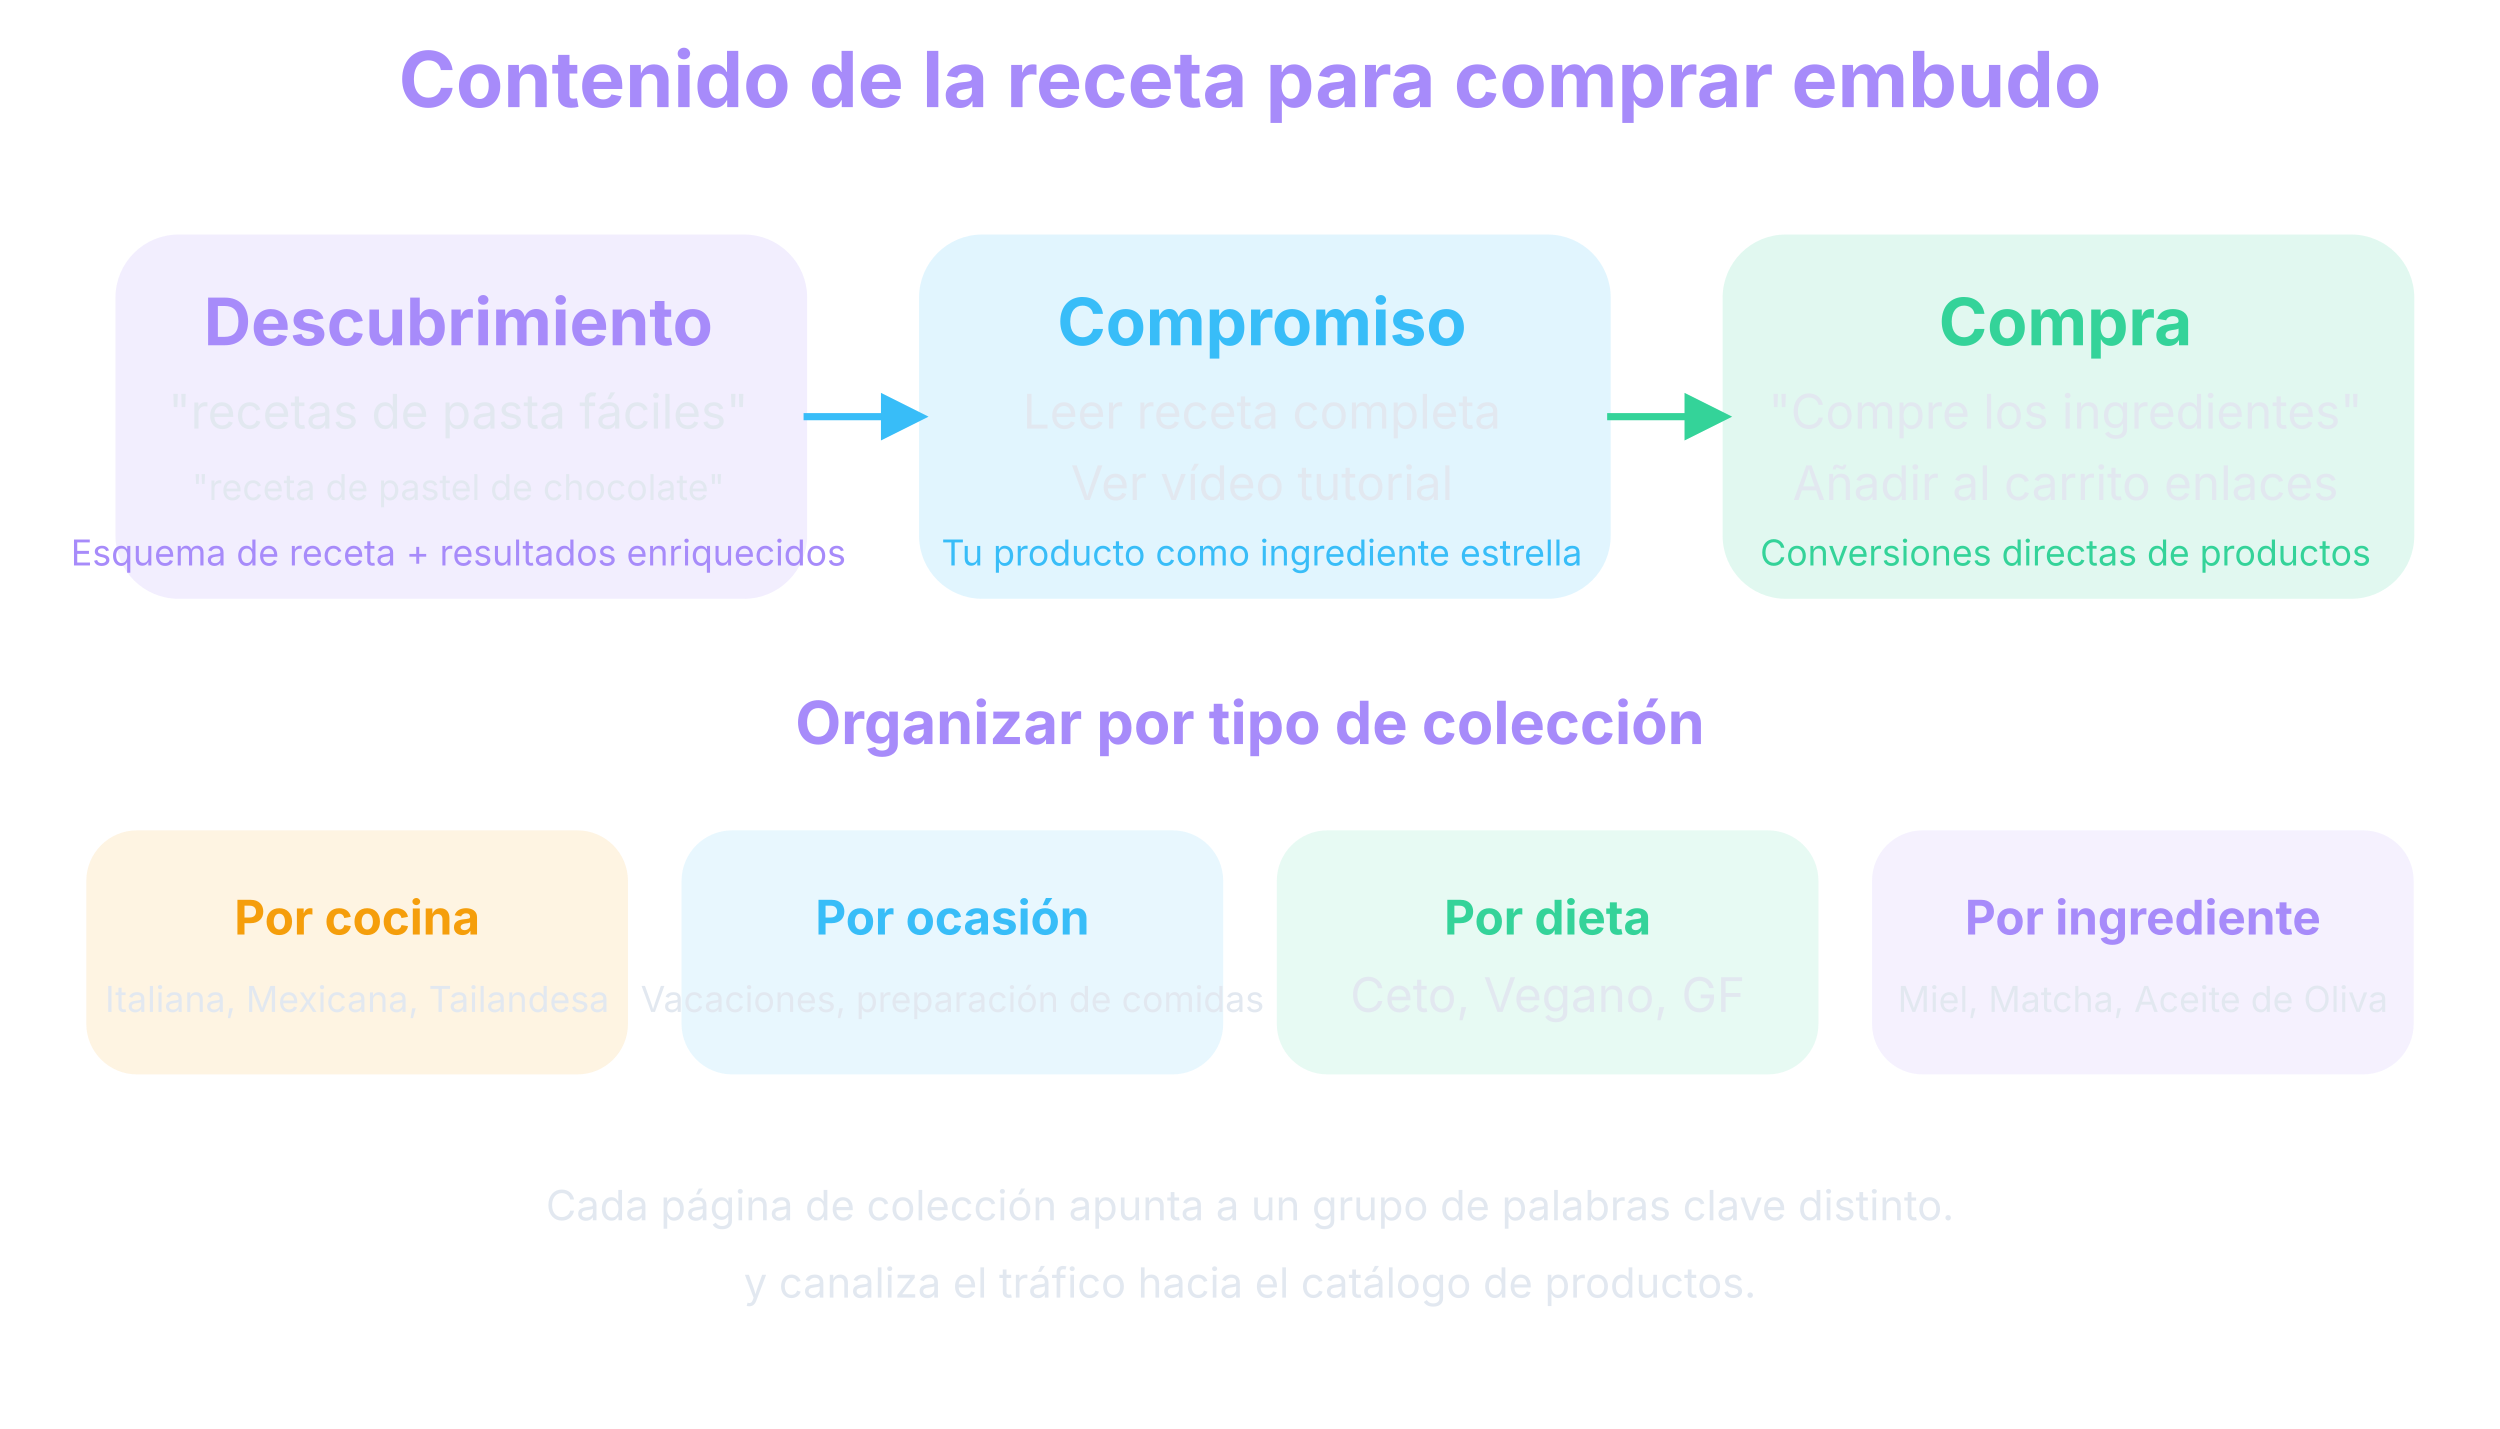
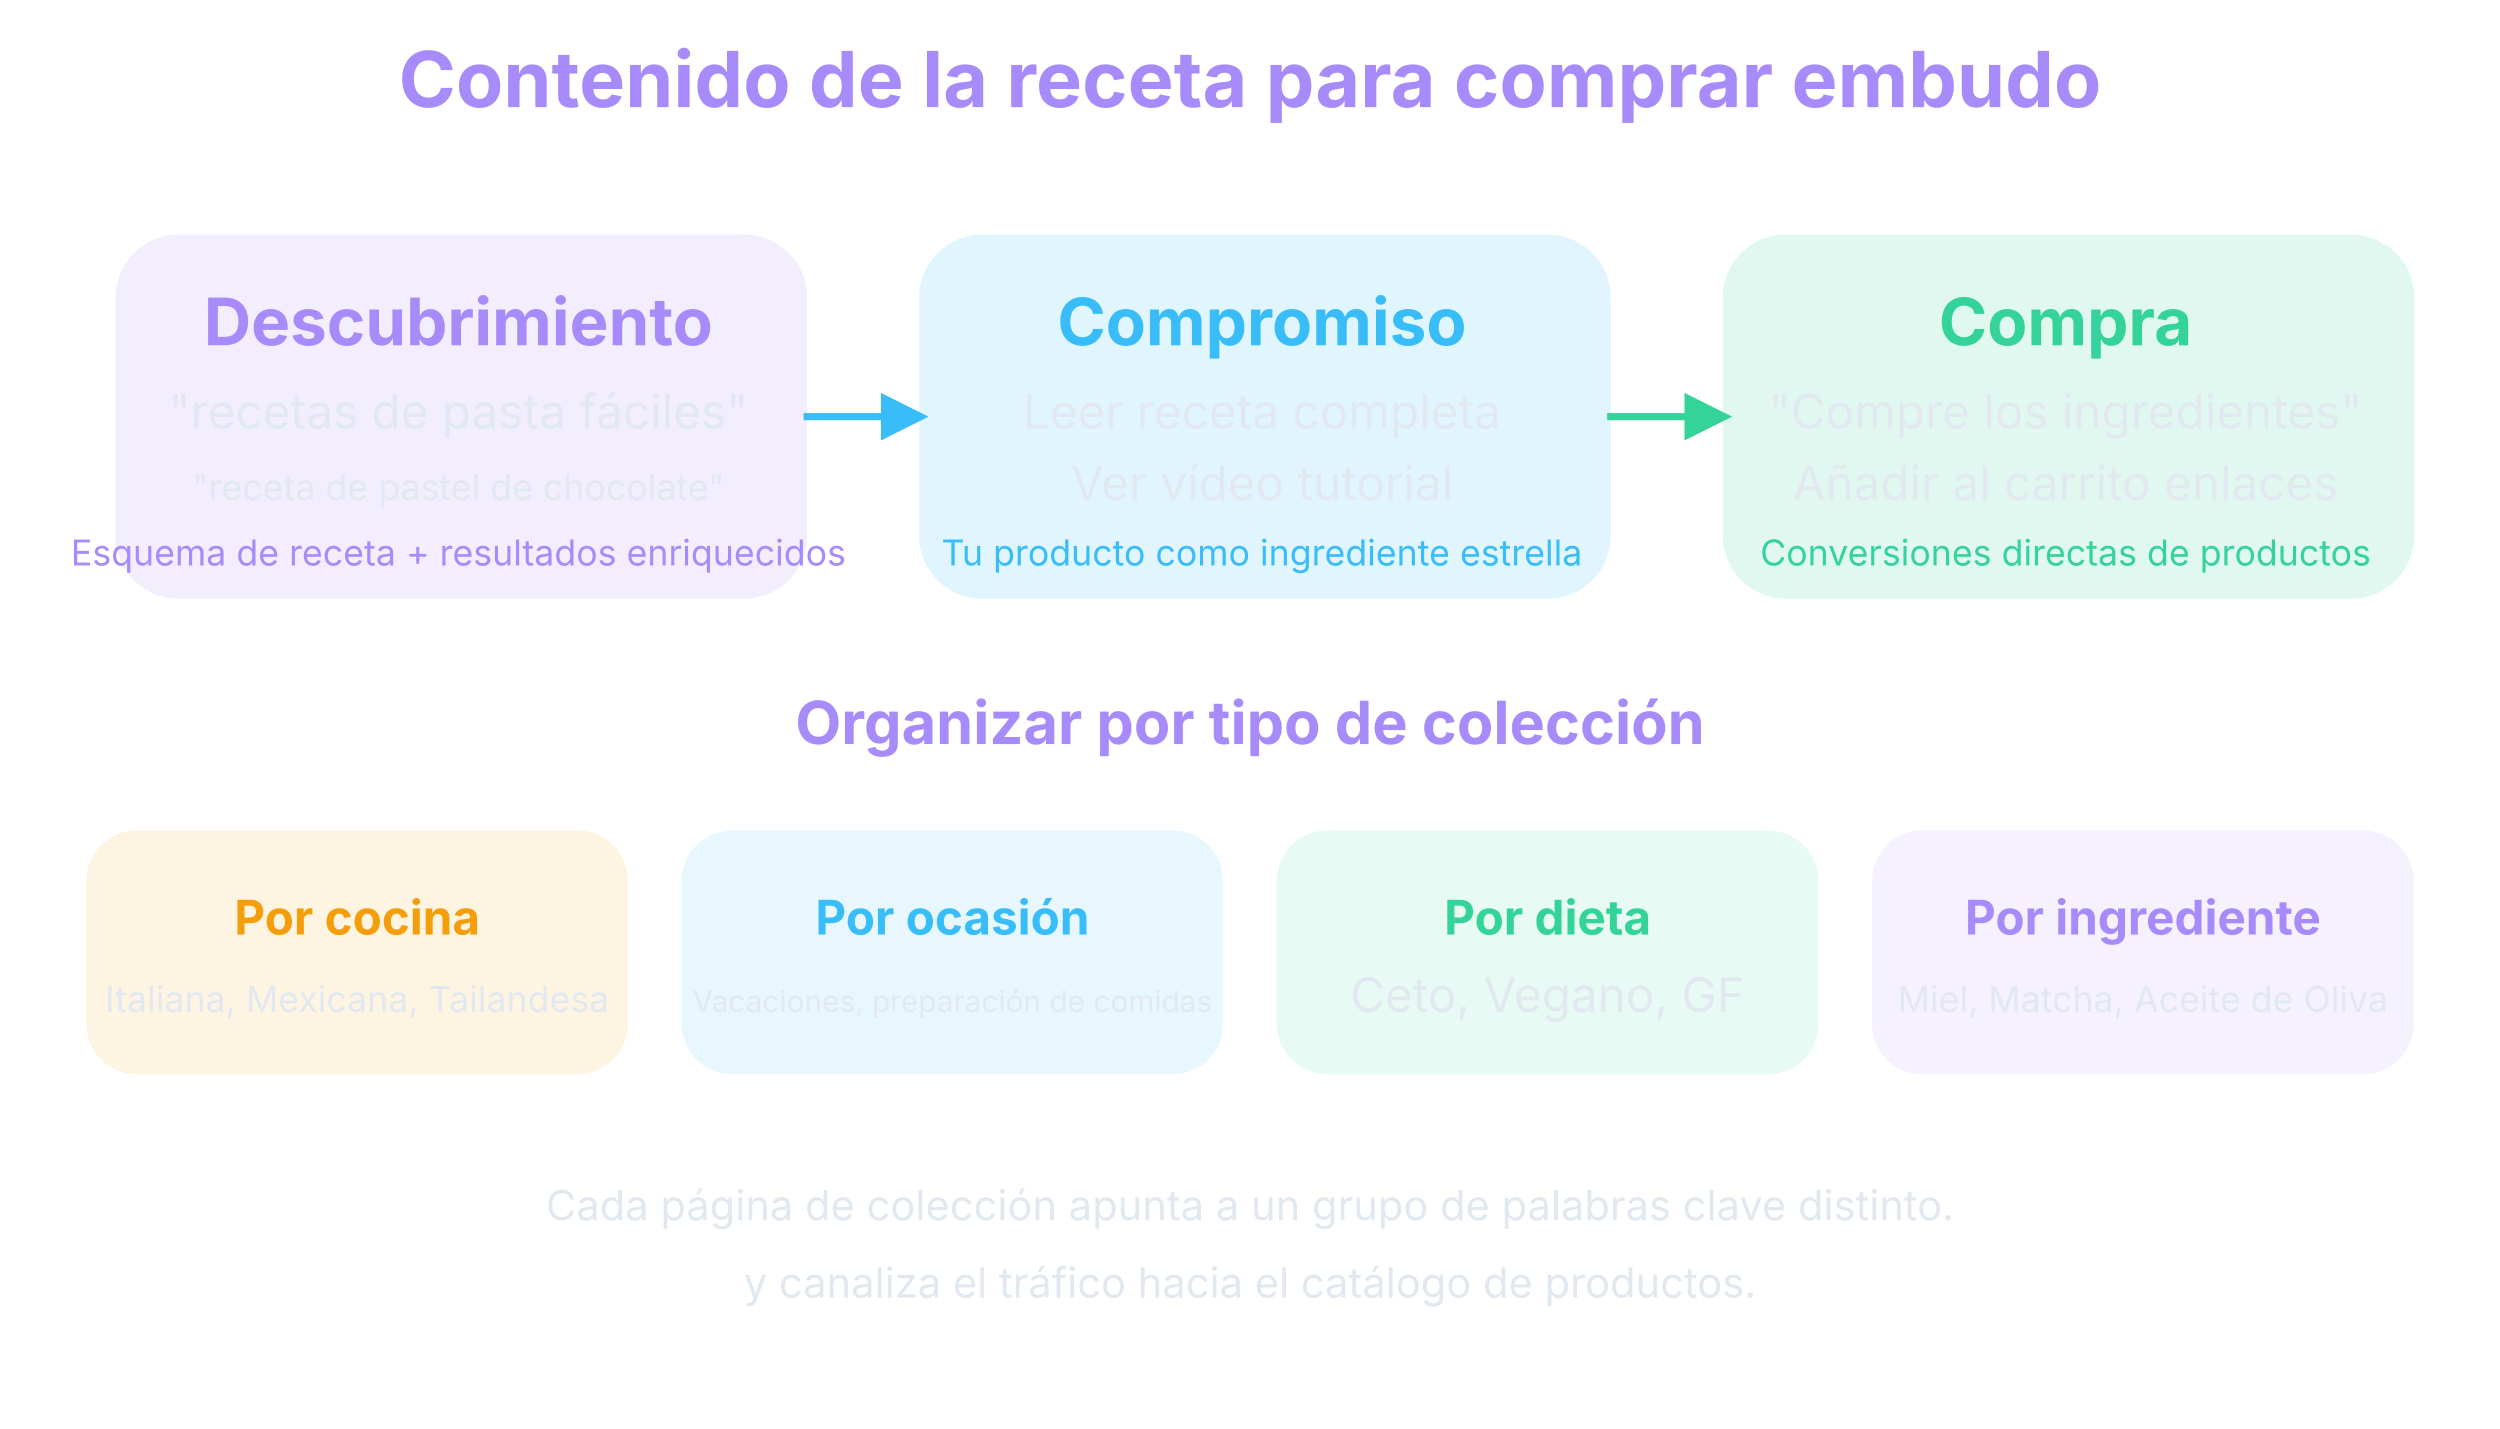
<svg xmlns="http://www.w3.org/2000/svg" viewBox="0 0 420 240" fill="none">
  <text x="210" y="18" text-anchor="middle" font-family="Inter, -apple-system, BlinkMacSystemFont, 'Segoe UI', Roboto, sans-serif" font-size="13" font-weight="bold" fill="#a78bfa">Contenido de la receta para comprar embudo</text>
  <rect x="20" y="40" width="115" height="60" rx="10" fill="#a78bfa" opacity="0.15" stroke="#a78bfa" stroke-width="1.2" />
  <text x="77" y="58" text-anchor="middle" font-family="Inter, -apple-system, BlinkMacSystemFont, 'Segoe UI', Roboto, sans-serif" font-size="11" fill="#a78bfa" font-weight="bold">Descubrimiento</text>
  <text x="77" y="72" text-anchor="middle" font-family="Inter, -apple-system, BlinkMacSystemFont, 'Segoe UI', Roboto, sans-serif" font-size="8" fill="#e2e8f0">"recetas de pasta fáciles"</text>
  <text x="77" y="84" text-anchor="middle" font-family="Inter, -apple-system, BlinkMacSystemFont, 'Segoe UI', Roboto, sans-serif" font-size="6" fill="#e2e8f0">"receta de pastel de chocolate"</text>
  <text x="77" y="95" text-anchor="middle" font-family="Inter, -apple-system, BlinkMacSystemFont, 'Segoe UI', Roboto, sans-serif" font-size="6" fill="#a78bfa">Esquema de receta + resultados enriquecidos</text>
  <line x1="135" y1="70" x2="150" y2="70" stroke="#38bdf8" stroke-width="1.2" />
  <polygon points="148,66 156,70 148,74" fill="#38bdf8" />
  <rect x="155" y="40" width="115" height="60" rx="10" fill="#38bdf8" opacity="0.15" stroke="#38bdf8" stroke-width="1.2" />
  <text x="212" y="58" text-anchor="middle" font-family="Inter, -apple-system, BlinkMacSystemFont, 'Segoe UI', Roboto, sans-serif" font-size="11" fill="#38bdf8" font-weight="bold">Compromiso</text>
  <text x="212" y="72" text-anchor="middle" font-family="Inter, -apple-system, BlinkMacSystemFont, 'Segoe UI', Roboto, sans-serif" font-size="8" fill="#e2e8f0">Leer receta completa</text>
  <text x="212" y="84" text-anchor="middle" font-family="Inter, -apple-system, BlinkMacSystemFont, 'Segoe UI', Roboto, sans-serif" font-size="8" fill="#e2e8f0">Ver vídeo tutorial</text>
  <text x="212" y="95" text-anchor="middle" font-family="Inter, -apple-system, BlinkMacSystemFont, 'Segoe UI', Roboto, sans-serif" font-size="6" fill="#38bdf8">Tu producto como ingrediente estrella</text>
  <line x1="270" y1="70" x2="285" y2="70" stroke="#34d399" stroke-width="1.2" />
  <polygon points="283,66 291,70 283,74" fill="#34d399" />
  <rect x="290" y="40" width="115" height="60" rx="10" fill="#34d399" opacity="0.15" stroke="#34d399" stroke-width="1.2" />
  <text x="347" y="58" text-anchor="middle" font-family="Inter, -apple-system, BlinkMacSystemFont, 'Segoe UI', Roboto, sans-serif" font-size="11" fill="#34d399" font-weight="bold">Compra</text>
  <text x="347" y="72" text-anchor="middle" font-family="Inter, -apple-system, BlinkMacSystemFont, 'Segoe UI', Roboto, sans-serif" font-size="8" fill="#e2e8f0">"Compre los ingredientes"</text>
  <text x="347" y="84" text-anchor="middle" font-family="Inter, -apple-system, BlinkMacSystemFont, 'Segoe UI', Roboto, sans-serif" font-size="8" fill="#e2e8f0">Añadir al carrito enlaces</text>
  <text x="347" y="95" text-anchor="middle" font-family="Inter, -apple-system, BlinkMacSystemFont, 'Segoe UI', Roboto, sans-serif" font-size="6" fill="#34d399">Conversiones directas de productos</text>
  <text x="210" y="125" text-anchor="middle" font-family="Inter, -apple-system, BlinkMacSystemFont, 'Segoe UI', Roboto, sans-serif" font-size="10" fill="#a78bfa" font-weight="bold">Organizar por tipo de colección</text>
  <rect x="15" y="140" width="90" height="40" rx="8" fill="#f59e0b" opacity="0.12" stroke="#f59e0b" stroke-width="1" />
  <text x="60" y="157" text-anchor="middle" font-family="Inter, -apple-system, BlinkMacSystemFont, 'Segoe UI', Roboto, sans-serif" font-size="8" fill="#f59e0b" font-weight="bold">Por cocina</text>
  <text x="60" y="170" text-anchor="middle" font-family="Inter, -apple-system, BlinkMacSystemFont, 'Segoe UI', Roboto, sans-serif" font-size="6" fill="#e2e8f0">Italiana, Mexicana, Tailandesa</text>
  <rect x="115" y="140" width="90" height="40" rx="8" fill="#38bdf8" opacity="0.12" stroke="#38bdf8" stroke-width="1" />
  <text x="160" y="157" text-anchor="middle" font-family="Inter, -apple-system, BlinkMacSystemFont, 'Segoe UI', Roboto, sans-serif" font-size="8" fill="#38bdf8" font-weight="bold">Por ocasión</text>
-   <text x="160" y="170" text-anchor="middle" font-family="Inter, -apple-system, BlinkMacSystemFont, 'Segoe UI', Roboto, sans-serif" font-size="6" fill="#e2e8f0">Vacaciones, preparación de comidas</text>
+   <text x="160" y="170" text-anchor="middle" font-family="Inter, -apple-system, BlinkMacSystemFont, 'Segoe UI', Roboto, sans-serif" font-size="5" fill="#e2e8f0">Vacaciones, preparación de comidas</text>
  <rect x="215" y="140" width="90" height="40" rx="8" fill="#34d399" opacity="0.12" stroke="#34d399" stroke-width="1" />
  <text x="260" y="157" text-anchor="middle" font-family="Inter, -apple-system, BlinkMacSystemFont, 'Segoe UI', Roboto, sans-serif" font-size="8" fill="#34d399" font-weight="bold">Por dieta</text>
  <text x="260" y="170" text-anchor="middle" font-family="Inter, -apple-system, BlinkMacSystemFont, 'Segoe UI', Roboto, sans-serif" font-size="8" fill="#e2e8f0">Ceto, Vegano, GF</text>
  <rect x="315" y="140" width="90" height="40" rx="8" fill="#a78bfa" opacity="0.12" stroke="#a78bfa" stroke-width="1" />
  <text x="360" y="157" text-anchor="middle" font-family="Inter, -apple-system, BlinkMacSystemFont, 'Segoe UI', Roboto, sans-serif" font-size="8" fill="#a78bfa" font-weight="bold">Por ingrediente</text>
  <text x="360" y="170" text-anchor="middle" font-family="Inter, -apple-system, BlinkMacSystemFont, 'Segoe UI', Roboto, sans-serif" font-size="6" fill="#e2e8f0">Miel, Matcha, Aceite de Oliva</text>
  <text x="210" y="205" text-anchor="middle" font-family="Inter, -apple-system, BlinkMacSystemFont, 'Segoe UI', Roboto, sans-serif" font-size="7" fill="#e2e8f0">Cada página de colección apunta a un grupo de palabras clave distinto.</text>
  <text x="210" y="218" text-anchor="middle" font-family="Inter, -apple-system, BlinkMacSystemFont, 'Segoe UI', Roboto, sans-serif" font-size="7" fill="#e2e8f0">y canaliza el tráfico hacia el catálogo de productos.</text>
</svg>
